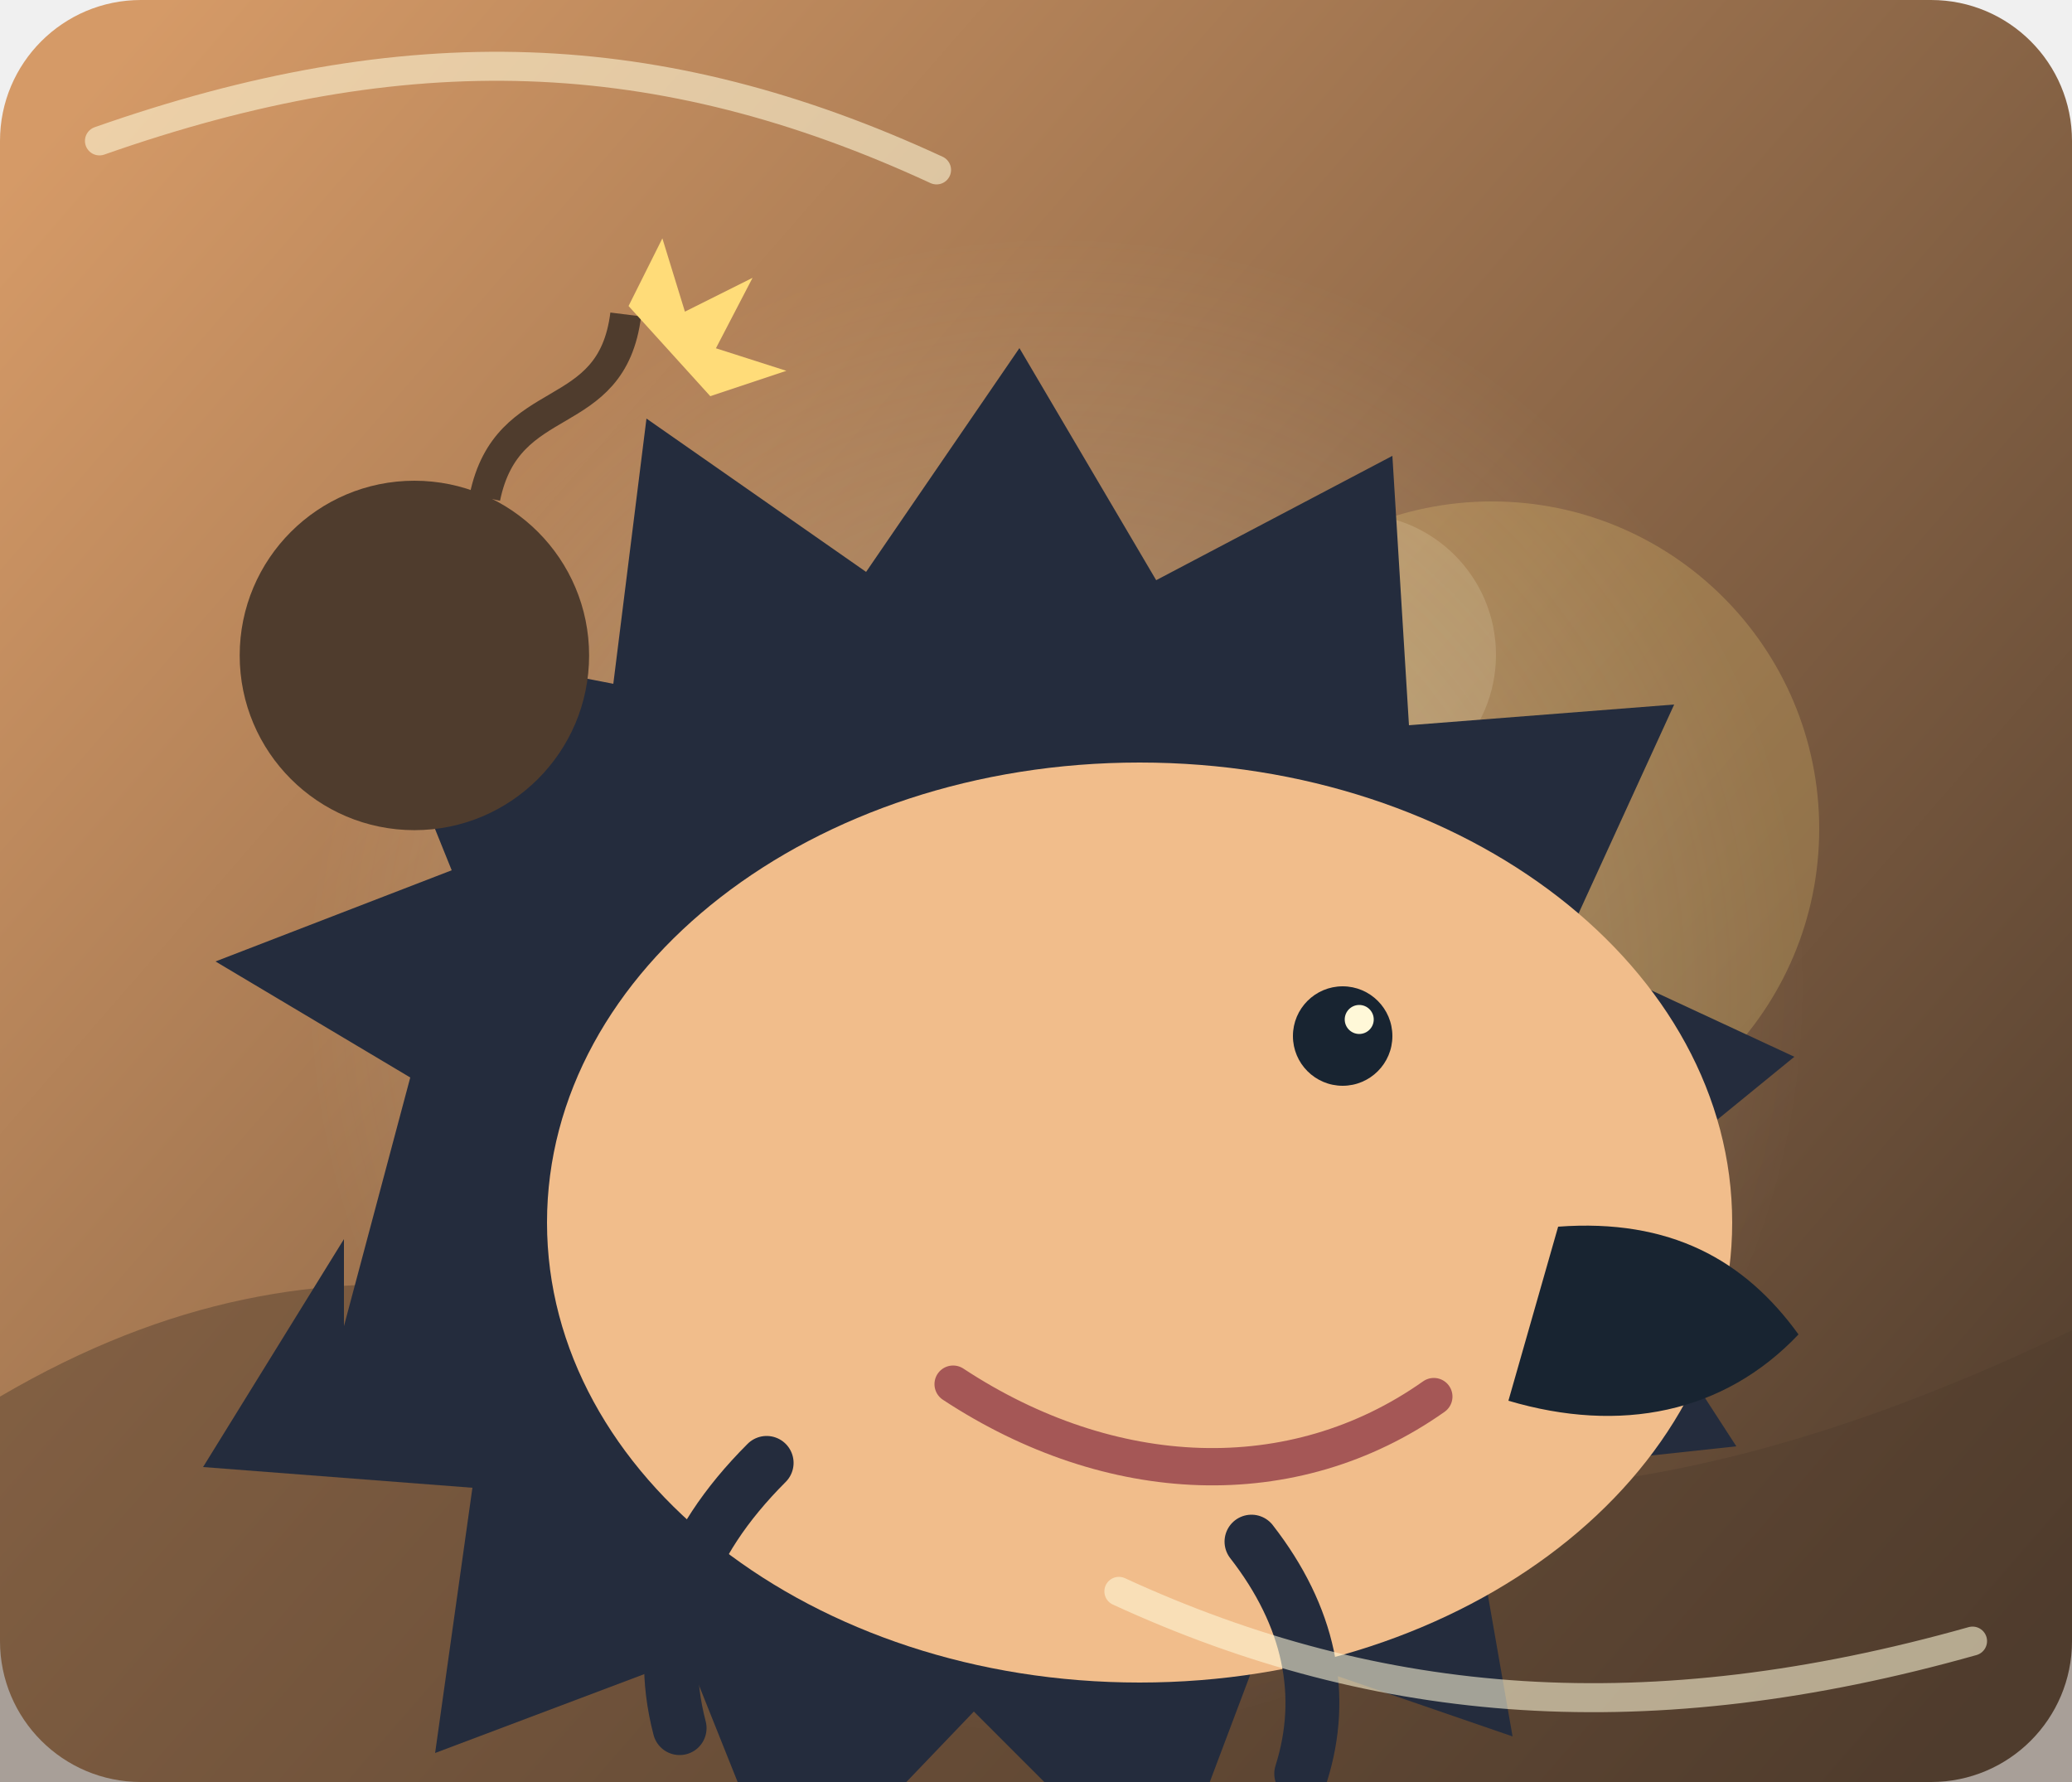
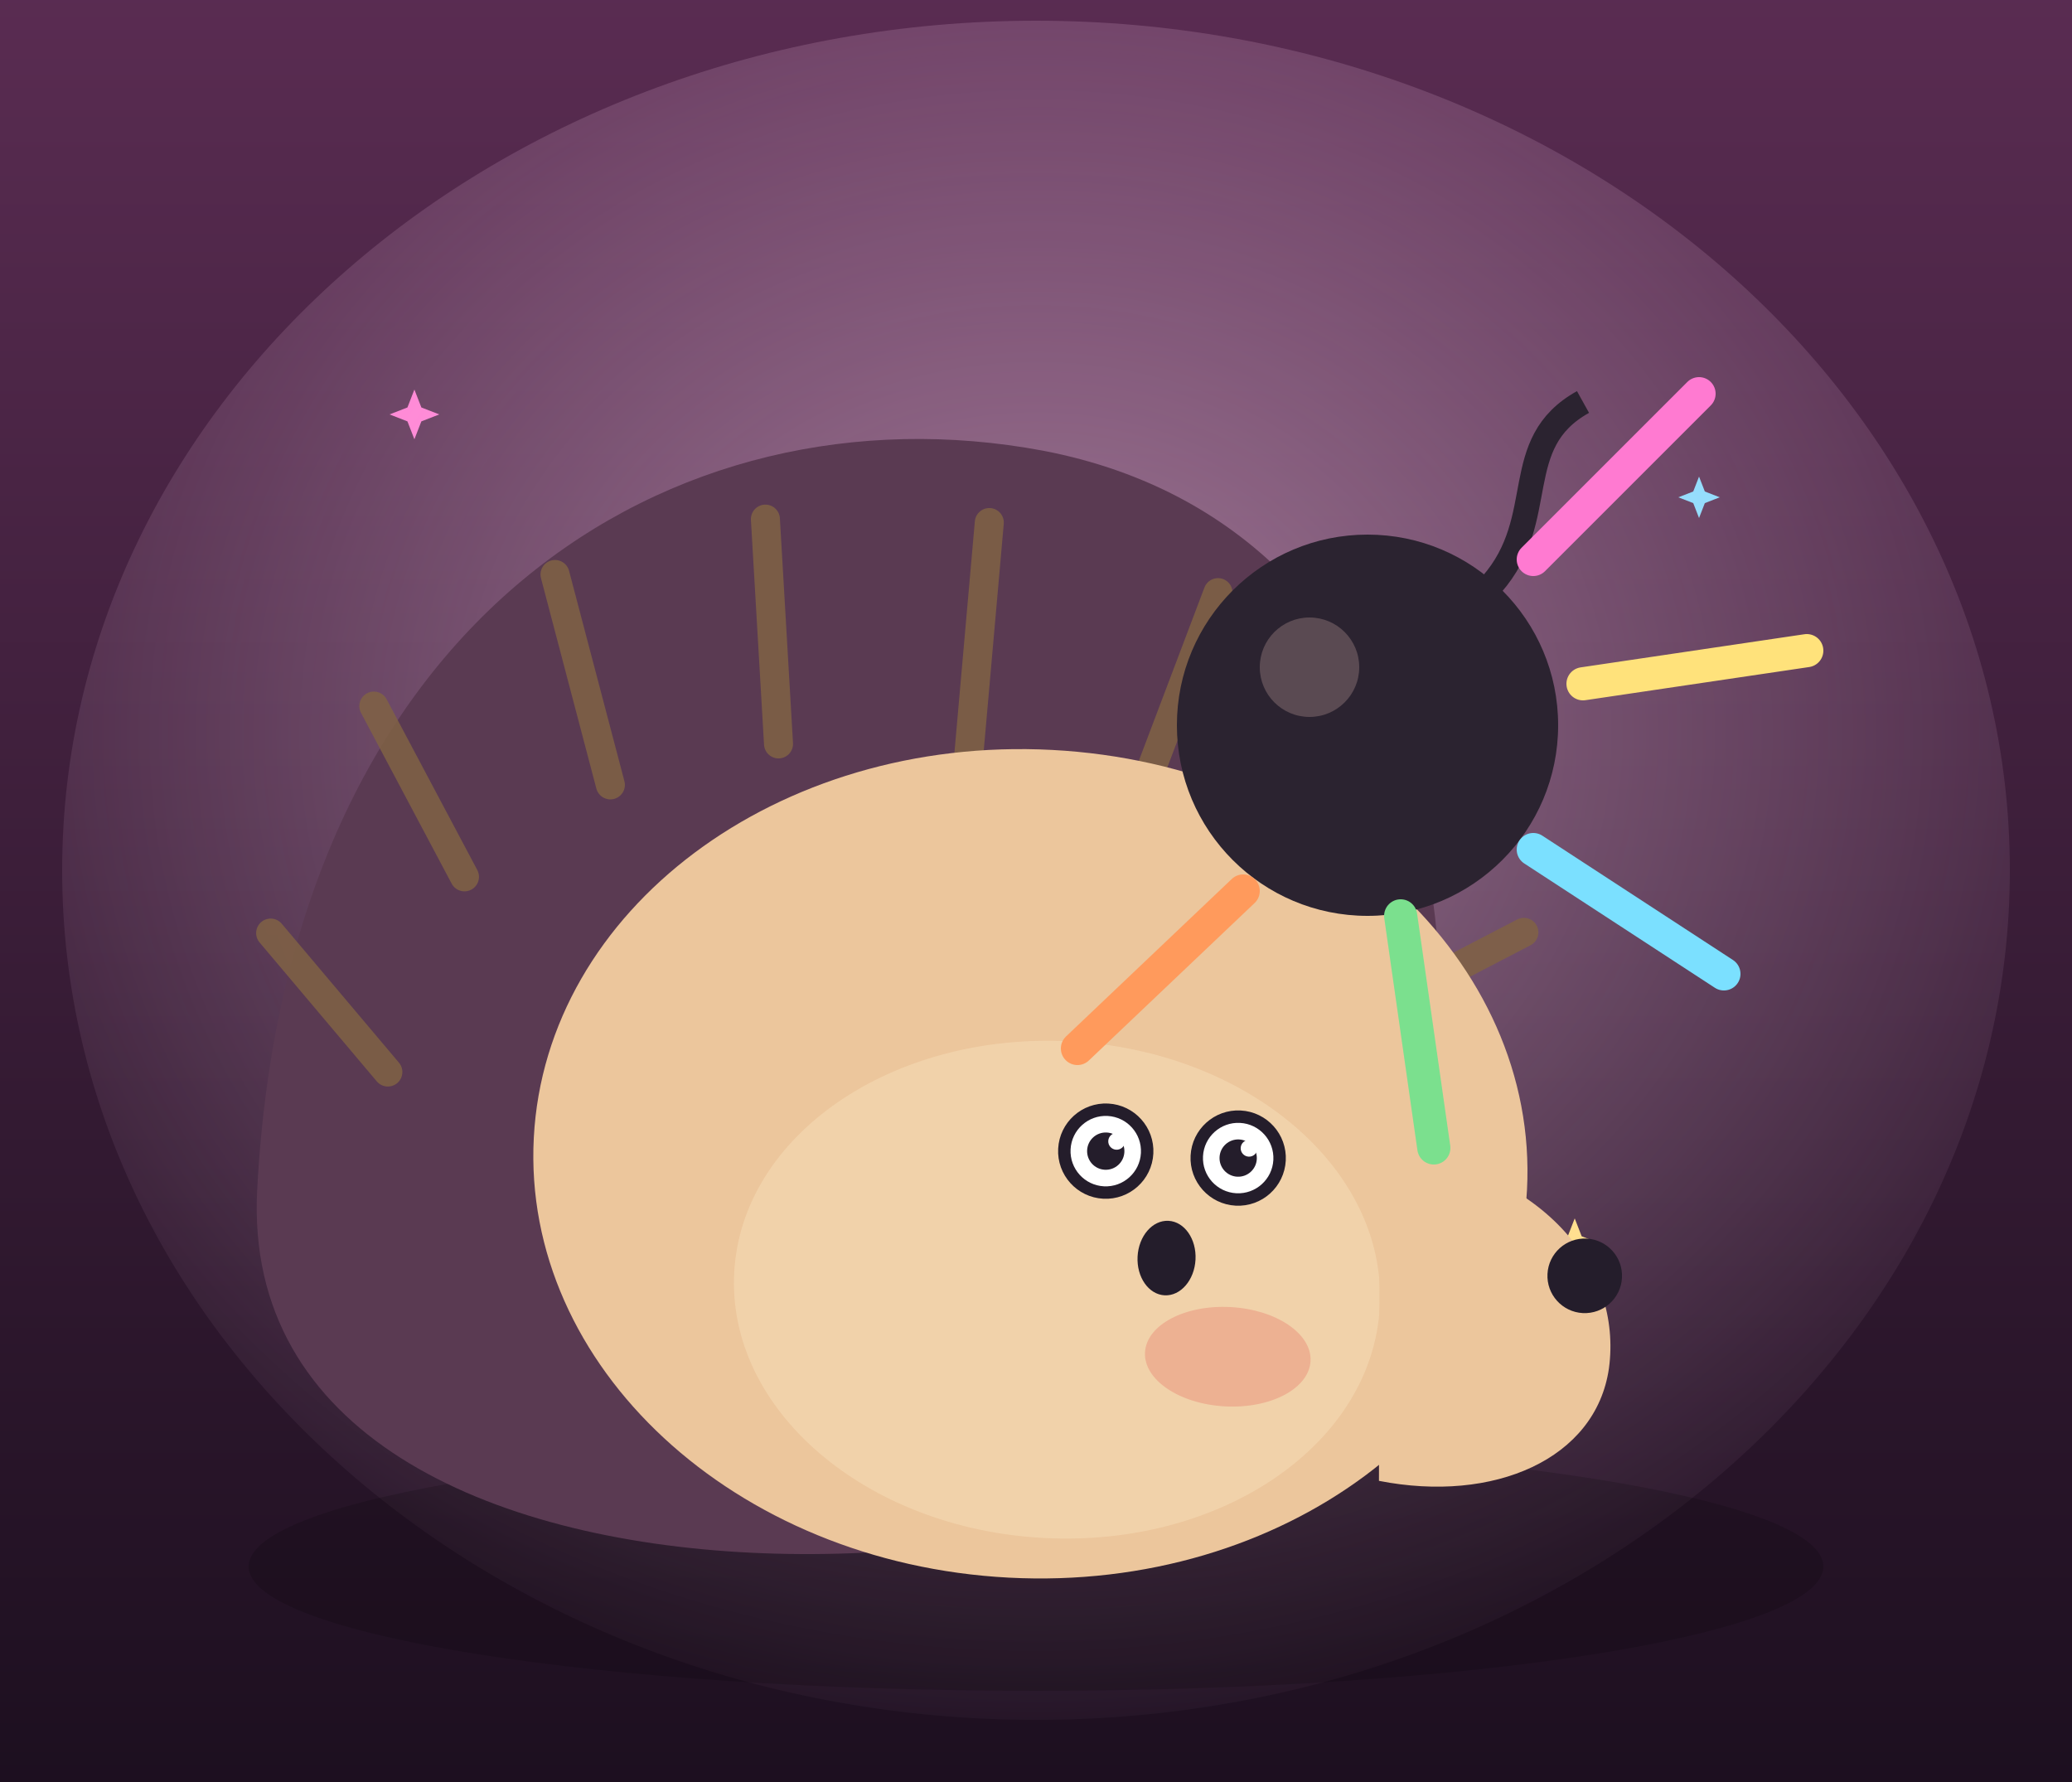
- <svg xmlns="http://www.w3.org/2000/svg" viewBox="0 0 500 430" role="img" aria-labelledby="title desc">
+ <svg xmlns="http://www.w3.org/2000/svg" viewBox="0 0 500 430">
  <defs>
-     <linearGradient id="bg" x1="24" y1="18" x2="476" y2="412" gradientUnits="userSpaceOnUse">
-       <stop stop-color="#d59a67" />
-       <stop offset="1" stop-color="#4f3c2d" />
+     <linearGradient id="bg" x1="0" y1="0" x2="0" y2="1">
+       <stop stop-color="#5a2c52" />
+       <stop offset="1" stop-color="#1c0f1f" />
    </linearGradient>
-     <radialGradient id="glow">
-       <stop stop-color="#fff8d8" stop-opacity=".72" />
-       <stop offset="1" stop-color="#fff8d8" stop-opacity="0" />
+     <radialGradient id="spot" cx=".5" cy=".42" r=".62">
+       <stop stop-color="#ffd1f0" stop-opacity=".5" />
+       <stop offset="1" stop-color="#ffd1f0" stop-opacity="0" />
    </radialGradient>
  </defs>
-   <rect width="500" height="430" rx="34" fill="url(#bg)" />
-   <circle cx="360" cy="200" r="79" fill="#ffdc79" opacity=".22" />
-   <circle cx="327" cy="158" r="34" fill="#fff8d8" opacity=".16" />
-   <path d="M0 337c82-48 146-23 235 4 96 29 167 27 265-20v109H0Z" fill="#4f3c2d" opacity=".45" />
-   <circle cx="255" cy="238" r="180" fill="url(#glow)" opacity=".38" />
-   <g transform="translate(250 208) rotate(0) scale(1 1)">
-     <path d="M-167 112-151 52l-47-28 57-22-23-57 62 12 8-64 53 37 37-54 33 56 57-30 4 65 64-5-27 59 56 26-49 40 35 54-65 7 11 63-61-21-23 61-46-46-45 47-24-60-61 23 9-64-65-5 34-55Z" fill="#242c3d" />
-     <ellipse cx="25" cy="87" rx="143" ry="111" fill="#f1bd8b" />
-     <circle cx="74" cy="42" r="12" fill="#182431" />
-     <circle cx="78" cy="38" r="3.5" fill="#fff8d8" />
-     <path d="M126 88c27-2 45 8 58 26-18 19-43 24-70 16Z" fill="#182431" />
-     <path d="M-20 126c38 25 82 27 116 3" fill="none" stroke="#a55756" stroke-width="9" stroke-linecap="round" />
-     <path d="M-65 145c-20 20-27 41-21 64M52 164c14 18 18 37 12 56" fill="none" stroke="#242c3d" stroke-width="13" stroke-linecap="round" />
+   <rect width="500" height="430" fill="url(#bg)" />
+   <path transform="translate(100 100)" d="M0 -6L1.68 -1.68 6 0 1.68 1.68 0 6 -1.68 1.68 -6 0 -1.68 -1.68Z" fill="#ff7ad1" />
+   <path transform="translate(410 120)" d="M0 -5L1.4 -1.4 5 0 1.4 1.4 0 5 -1.4 1.4 -5 0 -1.4 -1.4Z" fill="#7be0ff" />
+   <path transform="translate(380 300)" d="M0 -6L1.68 -1.68 6 0 1.68 1.68 0 6 -1.68 1.68 -6 0 -1.68 -1.68Z" fill="#ffe27b" />
+   <path transform="translate(120 300)" d="M0 -5L1.4 -1.4 5 0 1.4 1.4 0 5 -1.4 1.4 -5 0 -1.4 -1.4Z" fill="#7be08e" />
+   <ellipse cx="250" cy="210" rx="235" ry="205" fill="url(#spot)" />
+   <ellipse cx="250" cy="378" rx="190" ry="30" fill="#000" opacity=".16" />
+   <g transform="translate(215 235) rotate(3) scale(1)">
+     <path d="M-150 60C-150-78-60-140 30-128 132-114 150 8 120 86 90 150-150 178-150 60Z" fill="#5a3a52" />
+     <g stroke="#806244" stroke-width="7" stroke-linecap="round" opacity=".85">
+       <path d="M-120 30-150-2M-104-18-128-58M-70-42-86-92M-30-54-36-108M16-54 18-110M58-46 74-96M96-28 122-64M118 2 152-18" />
+     </g>
+     <ellipse cx="36" cy="44" rx="120" ry="100" fill="#ecc69c" />
+     <ellipse cx="44" cy="74" rx="78" ry="60" fill="#f6dcb6" opacity=".55" />
+     <path d="M120 36c40 2 60 26 58 50-2 22-26 34-54 30Z" fill="#ecc69c" />
+     <circle cx="171" cy="64" r="9" fill="#241d2b" />
+     <ellipse cx="86" cy="88" rx="20" ry="12" fill="#ea8f7a" opacity=".5" />
+     <g transform="translate(70 40)">
+       <circle cx="-16" cy="0" r="10" fill="#fff" stroke="#241d2b" stroke-width="3" />
+       <circle cx="16" cy="0" r="10" fill="#fff" stroke="#241d2b" stroke-width="3" />
+       <circle cx="-16" cy="0" r="4.5" fill="#241d2b" />
+       <circle cx="16" cy="0" r="4.5" fill="#241d2b" />
+       <circle cx="-13.5" cy="-2.5" r="2.025" fill="#fff" />
+       <circle cx="18.5" cy="-2.5" r="2.025" fill="#fff" />
+       <ellipse cx="0" cy="25" rx="7" ry="9" fill="#241d2b" />
+     </g>
  </g>
-   <g transform="translate(100 150) rotate(0) scale(.68)">
-     <circle cy="12" r="62" fill="#4f3c2d" />
-     <path d="M25-44c8-39 45-25 50-65" fill="none" stroke="#4f3c2d" stroke-width="11" />
-     <path d="m76-112 12-24 8 26 24-12-13 25 25 8-27 9" fill="#ffdc79" />
+   <g transform="translate(330 175)">
+     <circle r="46" fill="#2b2330" />
+     <circle cx="-14" cy="-14" r="12" fill="#5a4a52" />
+     <path d="M30-34c14-16 4-34 22-44" fill="none" stroke="#2b2330" stroke-width="6" />
+     <g stroke-width="8" stroke-linecap="round">
+       <path d="M40-40l40-40" stroke="#ff7ad1" />
+       <path d="M52-10l54-8" stroke="#ffe27b" />
+       <path d="M40 30l46 30" stroke="#7be0ff" />
+       <path d="M8 46l8 56" stroke="#7be08e" />
+       <path d="M-30 40l-40 38" stroke="#ff9a5c" />
+     </g>
  </g>
-   <path d="M24 34c74-26 135-24 202 7M476 396c-78 22-143 17-206-12" fill="none" stroke="#fff8d8" stroke-width="7" stroke-linecap="round" opacity=".58" />
</svg>
